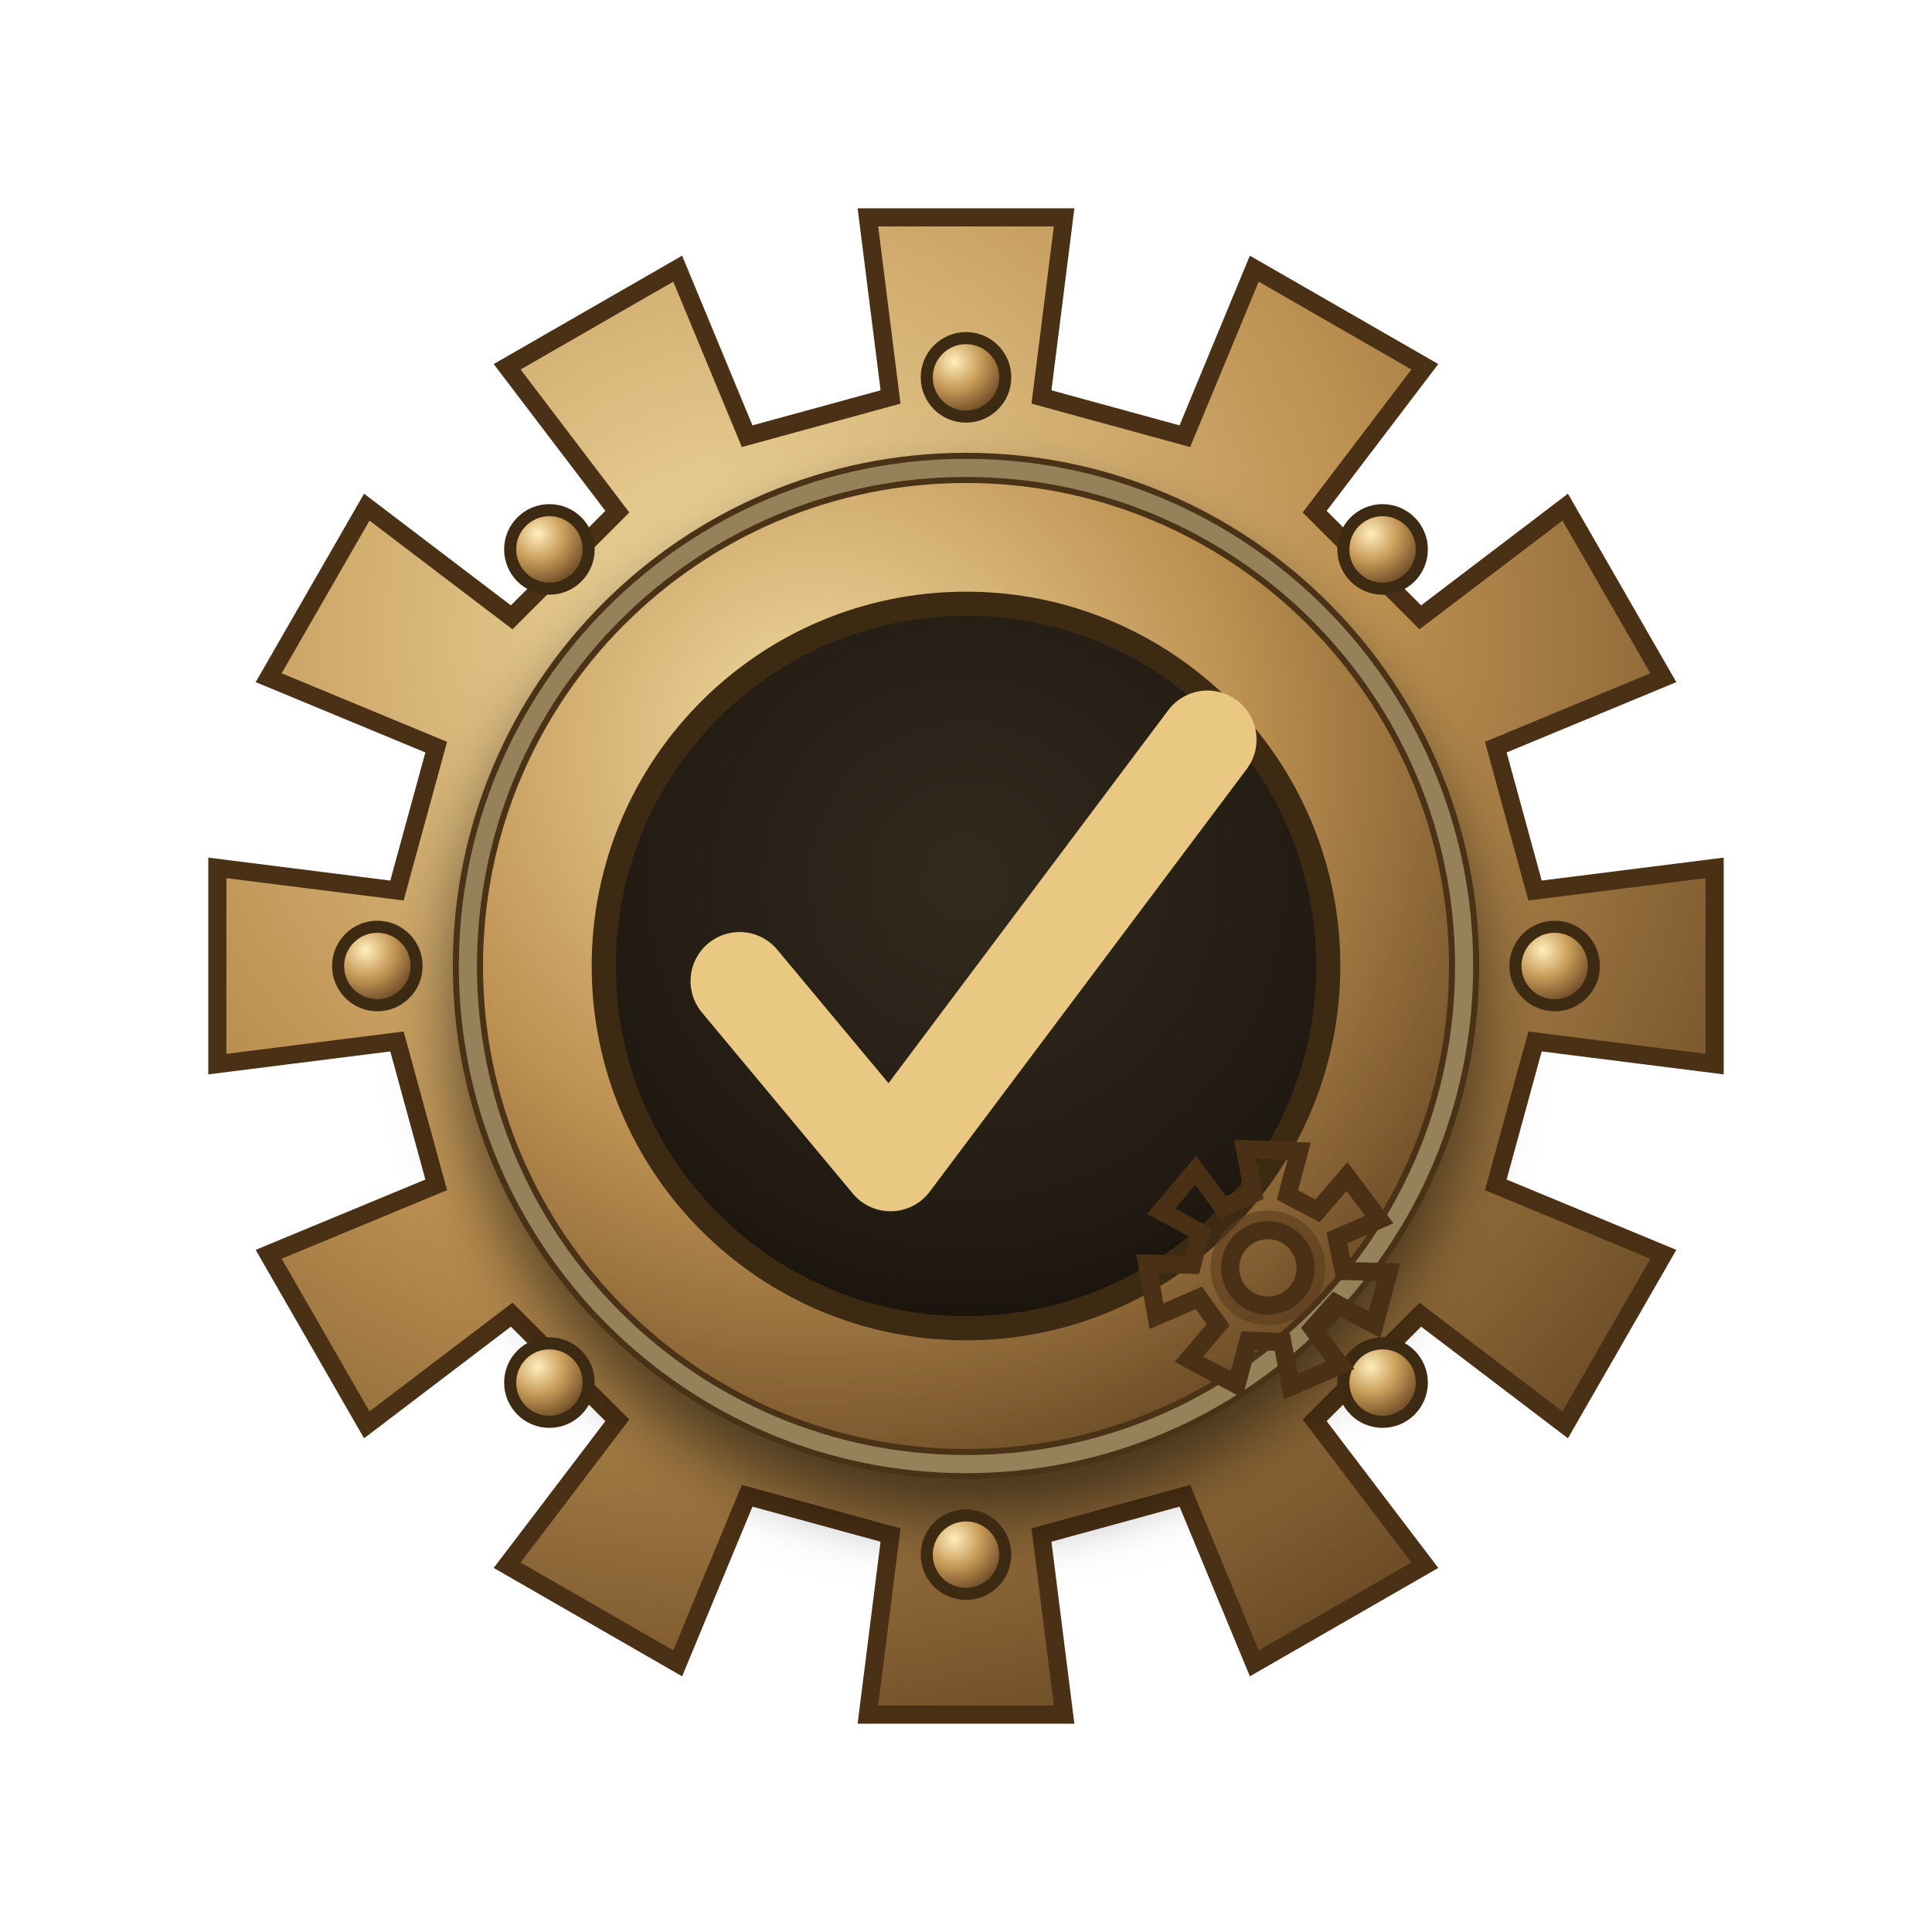
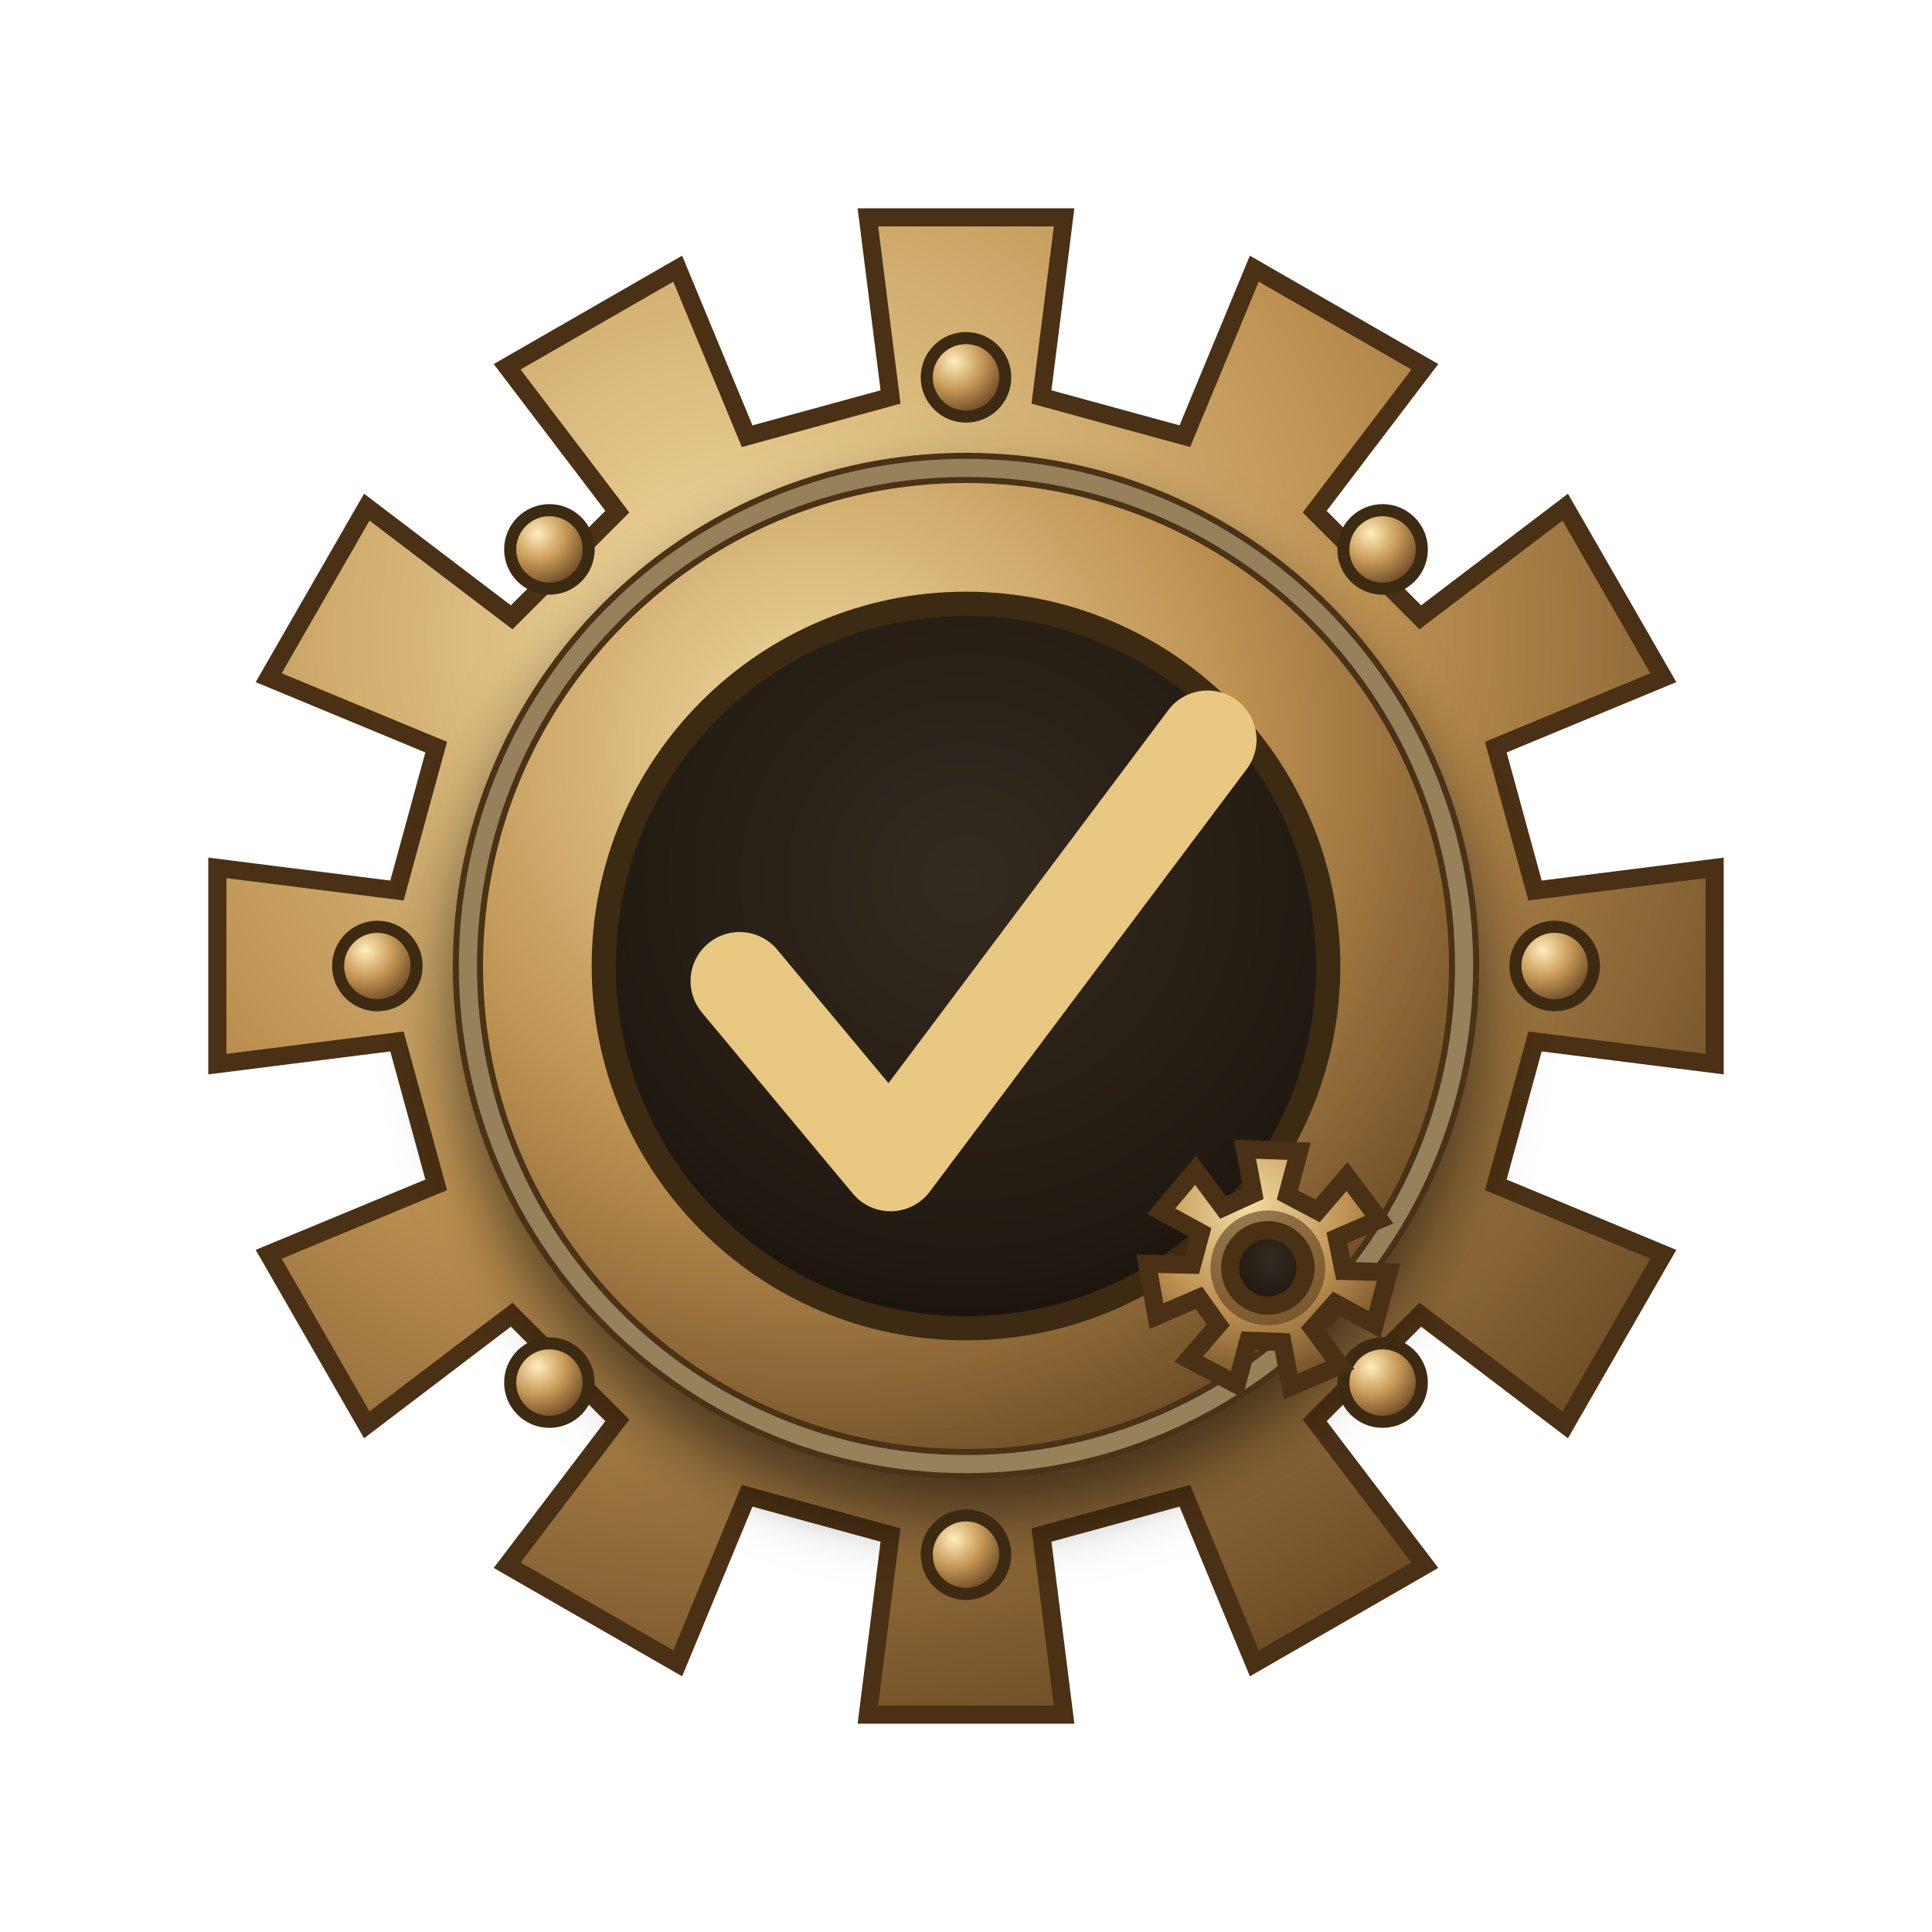
<svg xmlns="http://www.w3.org/2000/svg" viewBox="0 0 128 128">
  <defs>
    <linearGradient id="dialog_ok_apply_brass" x1="0" y1="0" x2="0.2" y2="1">
      <stop offset="0" stop-color="#f0d79a" />
      <stop offset="0.45" stop-color="#bd9151" />
      <stop offset="0.75" stop-color="#8a6230" />
      <stop offset="1" stop-color="#5c3f1e" />
    </linearGradient>
    <radialGradient id="dialog_ok_apply_brassR" cx="0.35" cy="0.28" r="0.85">
      <stop offset="0" stop-color="#f3dca2" />
      <stop offset="0.5" stop-color="#bd9151" />
      <stop offset="1" stop-color="#5a3c1c" />
    </radialGradient>
    <linearGradient id="dialog_ok_apply_copper" x1="0" y1="0" x2="0.3" y2="1">
      <stop offset="0" stop-color="#e2a06a" />
      <stop offset="0.5" stop-color="#b06a39" />
      <stop offset="1" stop-color="#6e3a1a" />
    </linearGradient>
    <radialGradient id="dialog_ok_apply_recess" cx="0.5" cy="0.38" r="0.75">
      <stop offset="0" stop-color="#332a1f" />
      <stop offset="0.7" stop-color="#211a12" />
      <stop offset="1" stop-color="#100b07" />
    </radialGradient>
    <radialGradient id="dialog_ok_apply_rivet" cx="0.35" cy="0.3" r="0.7">
      <stop offset="0" stop-color="#ffeebc" />
      <stop offset="0.5" stop-color="#c79a58" />
      <stop offset="1" stop-color="#6b4824" />
    </radialGradient>
    <radialGradient id="dialog_ok_apply_glow" cx="0.5" cy="0.5" r="0.5">
      <stop offset="0" stop-color="#ffb15a" />
      <stop offset="0.5" stop-color="#d97a2a" />
      <stop offset="1" stop-color="#d97a2a" stop-opacity="0" />
    </radialGradient>
    <filter id="dialog_ok_apply_sh" x="-30%" y="-30%" width="160%" height="160%">
      <feDropShadow dx="0" dy="2.5" stdDeviation="2.2" flood-color="#000" flood-opacity="0.55" />
    </filter>
  </defs>
  <g transform="rotate(0 64 64)">
    <path d="M113.6 57.5 L113.6 70.5 L101.7 69.0 L99.1 78.5 L110.2 83.1 L103.7 94.4 L94.1 87.1 L87.1 94.1 L94.4 103.7 L83.1 110.2 L78.5 99.1 L69.0 101.7 L70.5 113.6 L57.5 113.6 L59.0 101.7 L49.5 99.1 L44.9 110.2 L33.6 103.7 L40.9 94.1 L33.9 87.1 L24.3 94.4 L17.8 83.1 L28.9 78.5 L26.3 69.0 L14.4 70.5 L14.4 57.5 L26.3 59.0 L28.9 49.5 L17.8 44.9 L24.3 33.6 L33.9 40.9 L40.9 33.9 L33.6 24.3 L44.9 17.8 L49.5 28.9 L59.0 26.3 L57.5 14.4 L70.5 14.4 L69.0 26.3 L78.5 28.9 L83.1 17.8 L94.4 24.3 L87.1 33.9 L94.1 40.9 L103.7 33.6 L110.2 44.9 L99.1 49.5 L101.7 59.0 Z" fill="url(#dialog_ok_apply_brassR)" stroke="#4a3014" stroke-width="1.2" />
    <circle cx="64" cy="64" r="23.6" fill="none" stroke="#5a3c1c" stroke-width="1.4" opacity="0.6" />
  </g>
  <circle cx="64" cy="64" r="33" fill="url(#dialog_ok_apply_brassR)" stroke="#4a3014" stroke-width="2" filter="url(#dialog_ok_apply_sh)" />
  <circle cx="64" cy="64" r="33" fill="none" stroke="#f6e2ac" stroke-width="1.2" opacity="0.45" />
  <circle cx="64" cy="64" r="24" fill="url(#dialog_ok_apply_recess)" stroke="#3d2a12" stroke-width="1.6" />
  <circle cx="103.0" cy="64.0" r="2.6" fill="url(#dialog_ok_apply_rivet)" stroke="#3d2a12" stroke-width="0.8" />
  <circle cx="91.6" cy="91.6" r="2.6" fill="url(#dialog_ok_apply_rivet)" stroke="#3d2a12" stroke-width="0.8" />
  <circle cx="64.0" cy="103.0" r="2.6" fill="url(#dialog_ok_apply_rivet)" stroke="#3d2a12" stroke-width="0.8" />
  <circle cx="36.4" cy="91.6" r="2.6" fill="url(#dialog_ok_apply_rivet)" stroke="#3d2a12" stroke-width="0.8" />
  <circle cx="25.0" cy="64.0" r="2.6" fill="url(#dialog_ok_apply_rivet)" stroke="#3d2a12" stroke-width="0.8" />
  <circle cx="36.4" cy="36.4" r="2.6" fill="url(#dialog_ok_apply_rivet)" stroke="#3d2a12" stroke-width="0.8" />
  <circle cx="64.0" cy="25.0" r="2.6" fill="url(#dialog_ok_apply_rivet)" stroke="#3d2a12" stroke-width="0.8" />
  <circle cx="91.6" cy="36.4" r="2.6" fill="url(#dialog_ok_apply_rivet)" stroke="#3d2a12" stroke-width="0.8" />
  <path d="M49 65 l10 12 21 -28" stroke-linecap="round" stroke-linejoin="round" fill="none" stroke="#e9c882" stroke-width="6.5" />
  <g transform="rotate(15 84 84)">
-     <path d="M91.8 82.2 L91.8 85.8 L88.9 85.1 L87.9 87.1 L90.3 89.0 L87.5 91.2 L86.2 88.5 L84.0 89.0 L84.0 92.0 L80.5 91.2 L81.8 88.5 L80.1 87.1 L77.7 89.0 L76.2 85.8 L79.1 85.1 L79.1 82.9 L76.2 82.2 L77.7 79.0 L80.1 80.9 L81.8 79.5 L80.5 76.8 L84.0 76.0 L84.0 79.0 L86.2 79.5 L87.5 76.8 L90.3 79.0 L87.9 80.9 L88.9 82.9 Z" fill="url(#dialog_ok_brassR)" stroke="#4a3014" stroke-width="1.2" />
+     <path d="M91.8 82.2 L91.8 85.8 L88.9 85.1 L87.9 87.1 L90.3 89.0 L87.5 91.2 L86.2 88.5 L84.0 89.0 L84.0 92.0 L80.5 91.2 L81.8 88.5 L80.1 87.1 L77.7 89.0 L76.2 85.8 L79.1 85.1 L79.1 82.9 L76.2 82.2 L77.7 79.0 L80.1 80.9 L81.8 79.5 L80.5 76.8 L84.0 76.0 L84.0 79.0 L86.2 79.5 L87.5 76.8 L90.3 79.0 L87.9 80.9 L88.9 82.9 Z" fill="url(#dialog_ok_apply_brassR)" stroke="#4a3014" stroke-width="1.2" />
    <circle cx="84" cy="84" r="3.1" fill="none" stroke="#5a3c1c" stroke-width="1.4" opacity="0.6" />
-     <circle cx="84" cy="84" r="2.5" fill="url(#dialog_ok_recess)" stroke="#4a3014" stroke-width="1.2" />
+     <circle cx="84" cy="84" r="2.5" fill="url(#dialog_ok_apply_recess)" stroke="#4a3014" stroke-width="1.2" />
  </g>
</svg>
